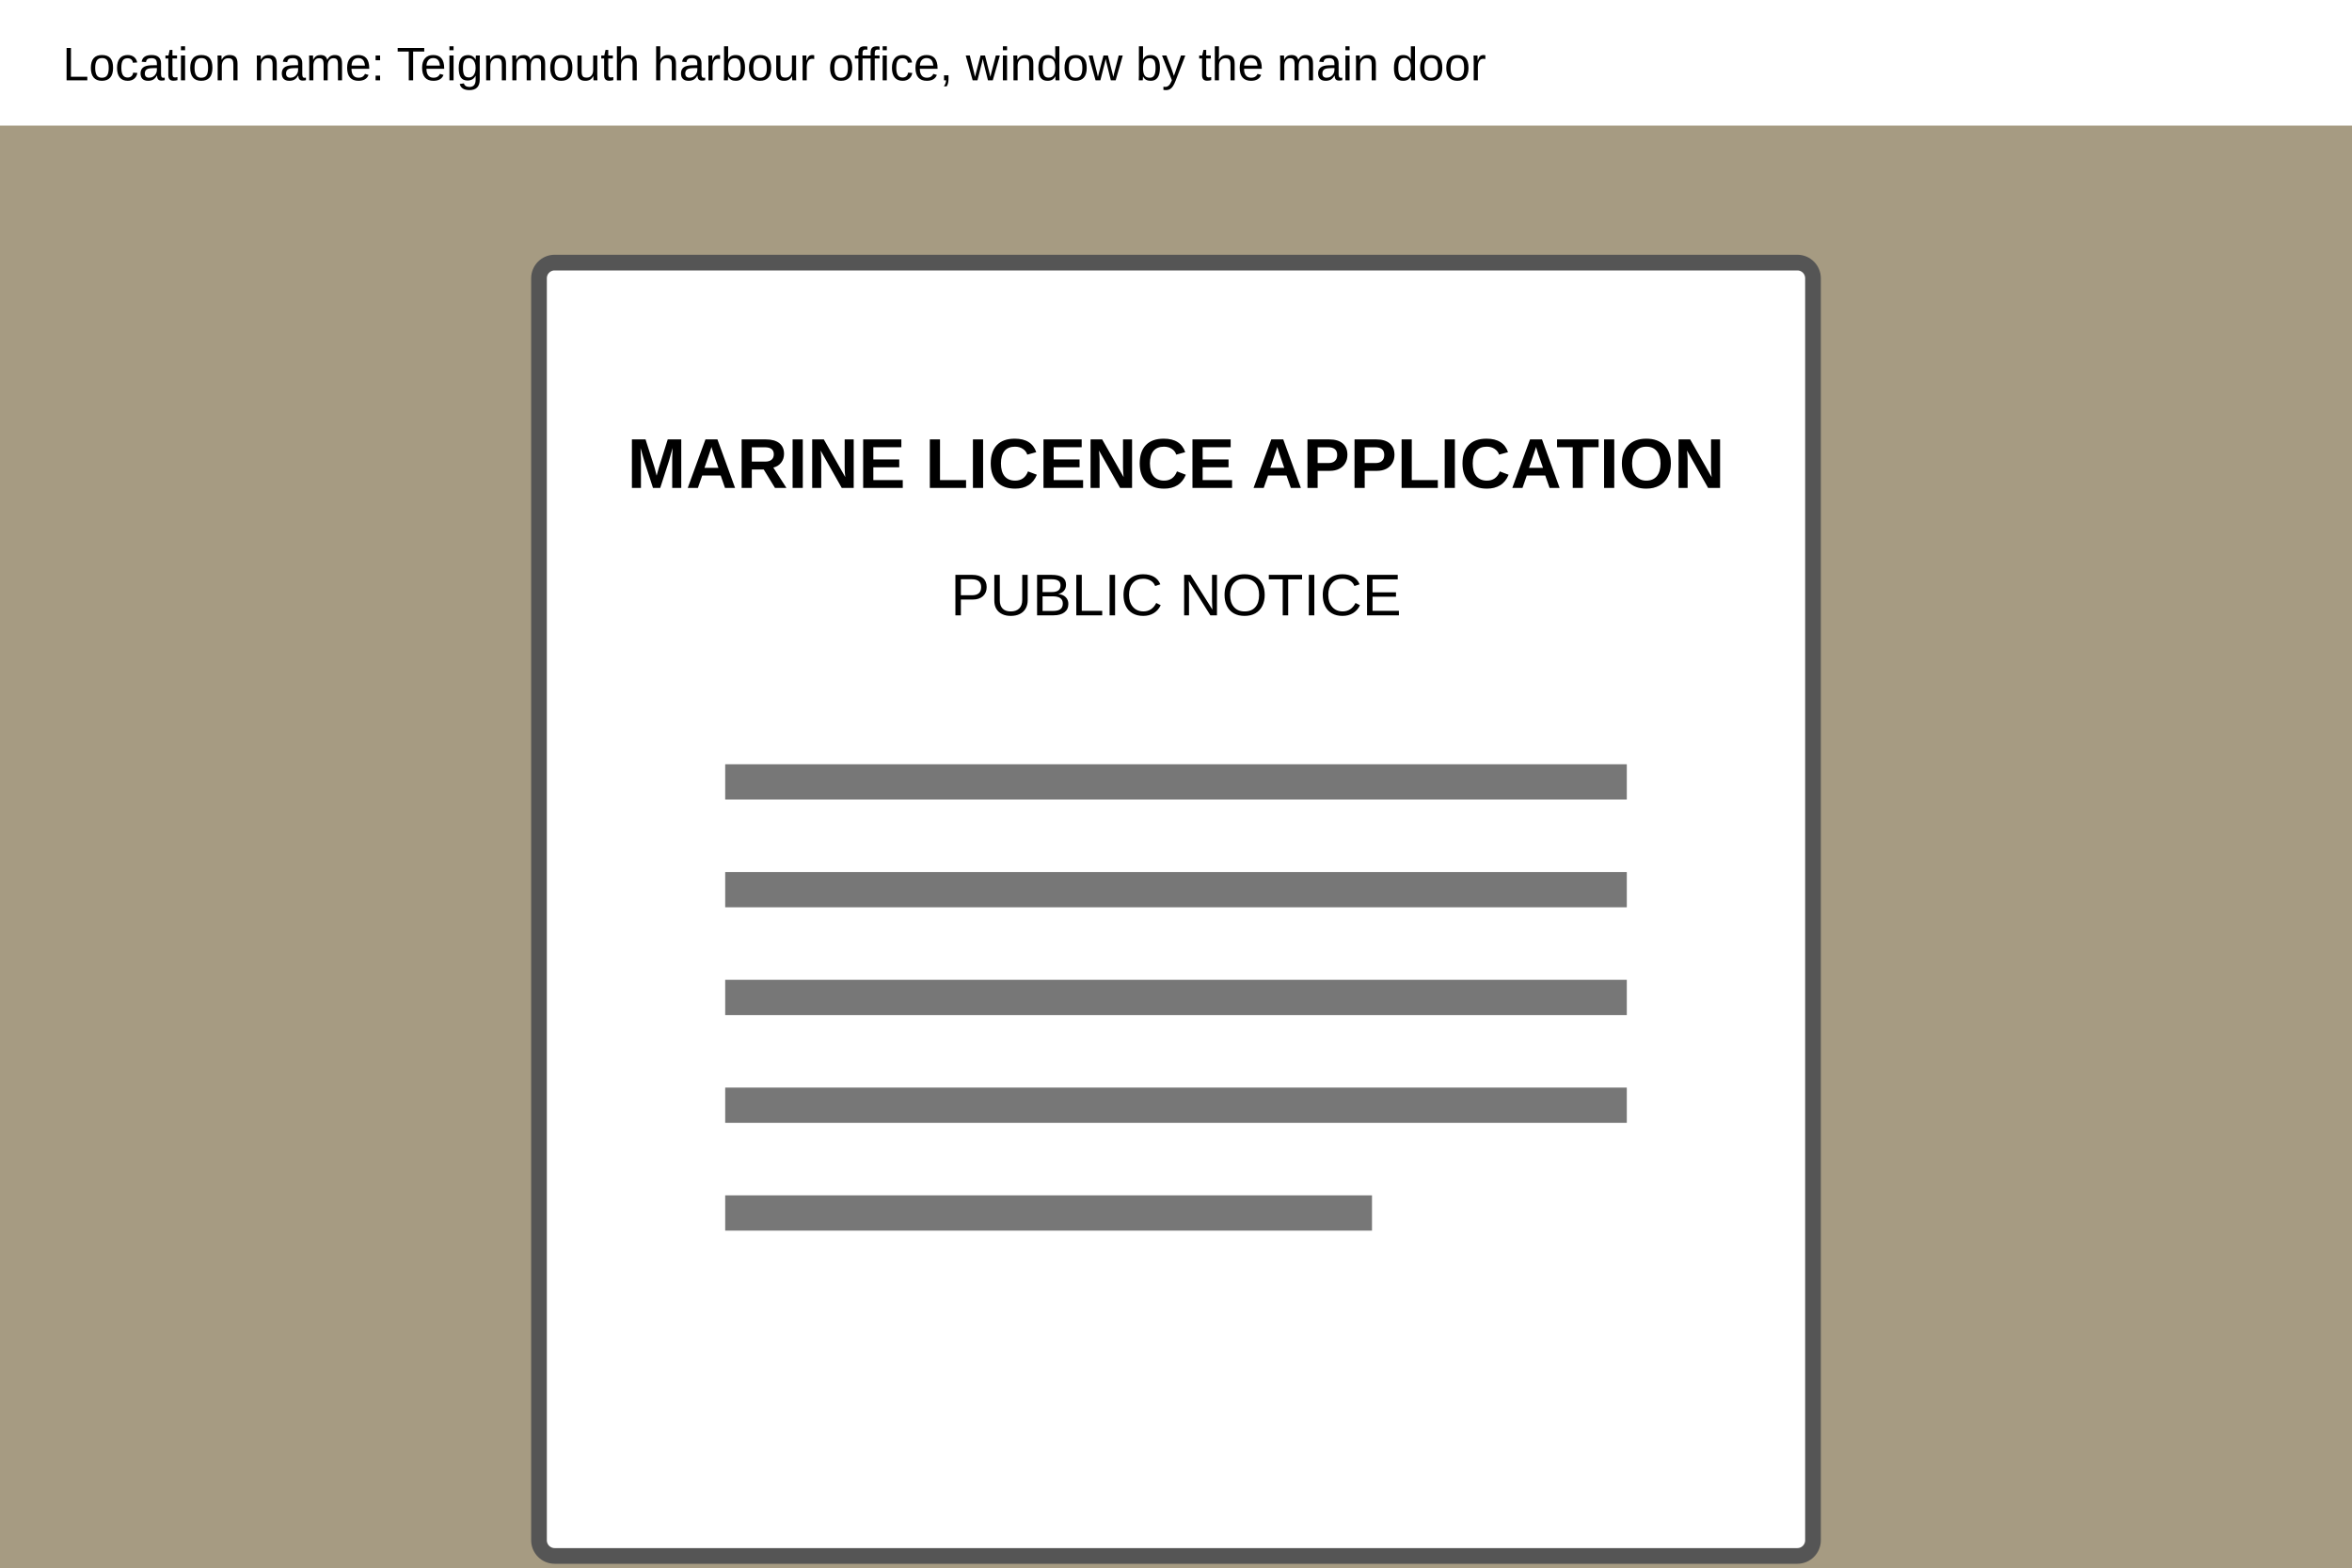
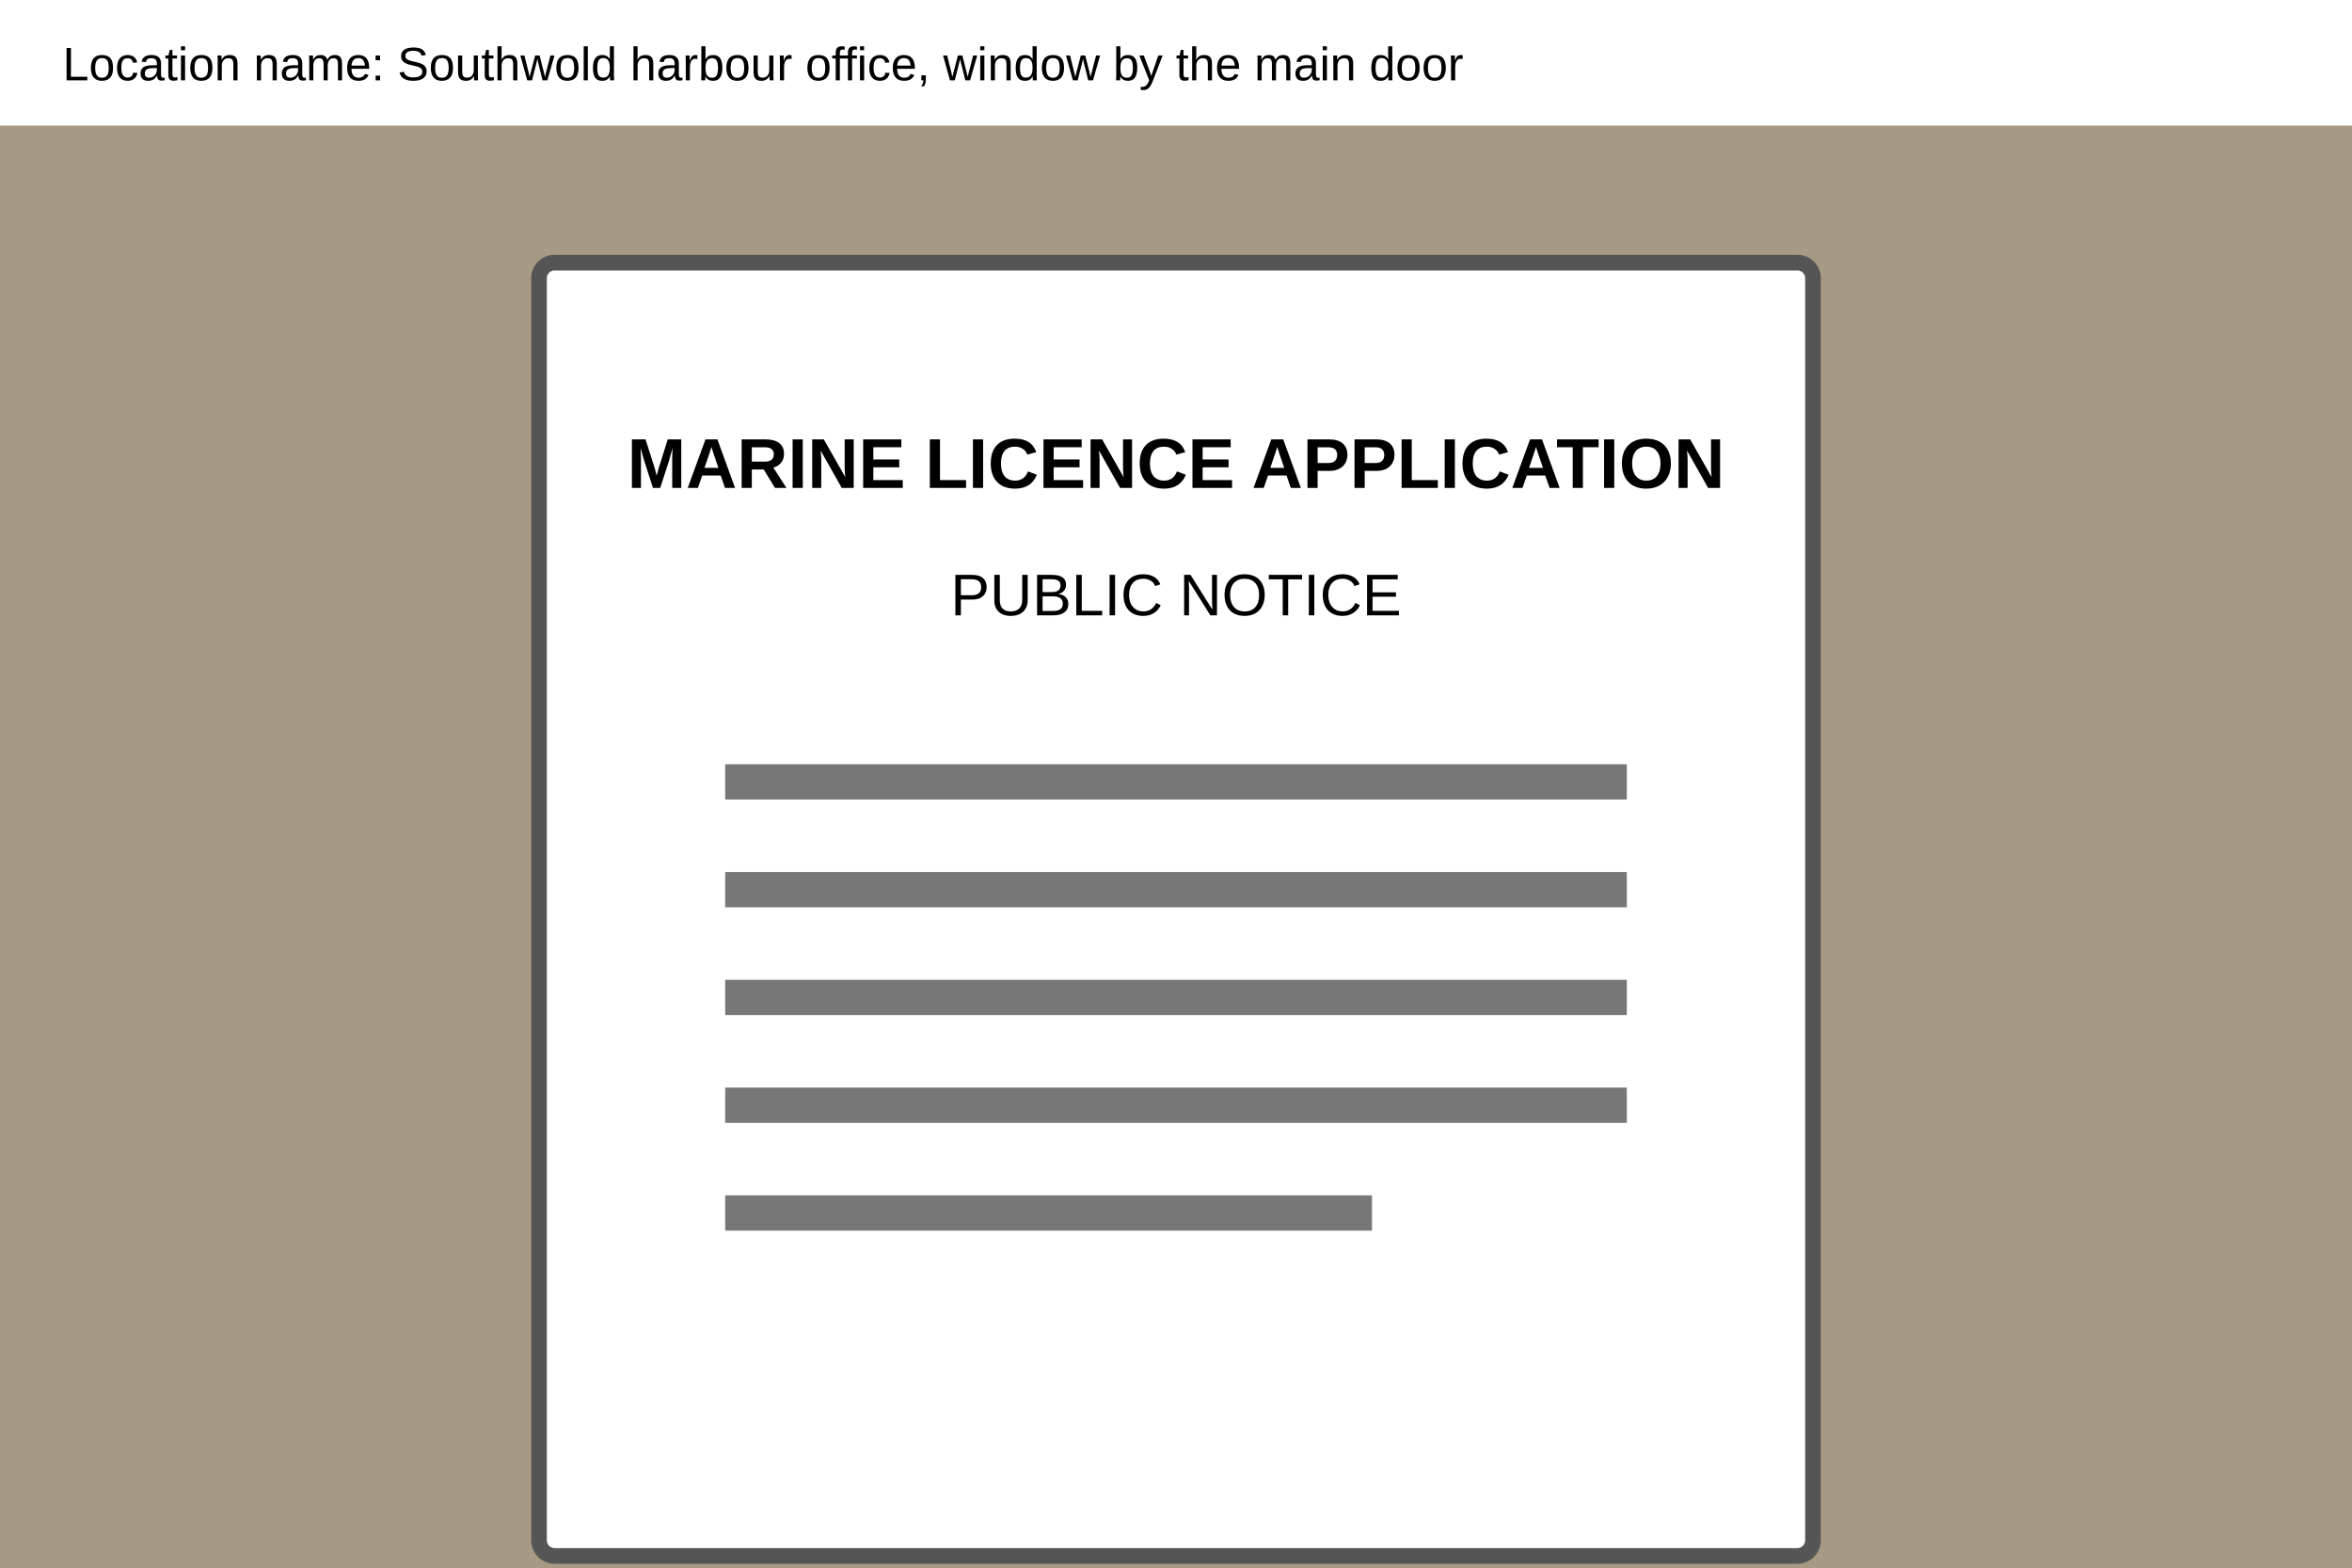
<svg xmlns="http://www.w3.org/2000/svg" width="1200" height="800" viewBox="0 0 1200 800">
  <g transform="translate(0 64)">
    <rect width="1200" height="800" fill="#a69b82" />
    <rect x="275" y="70" width="650" height="660" rx="8" fill="#fff" stroke="#555" stroke-width="8" />
    <text x="600" y="185" text-anchor="middle" font-family="Arial" font-size="36" font-weight="700">MARINE LICENCE APPLICATION</text>
    <text x="600" y="250" text-anchor="middle" font-family="Arial" font-size="30">PUBLIC NOTICE</text>
    <path d="M370 335h460M370 390h460M370 445h460M370 500h460M370 555h330" stroke="#777" stroke-width="18" />
  </g>
  <rect width="1200" height="64" fill="#fff" />
-   <text x="32" y="41" font-family="Arial" font-size="24">Location name: Teignmouth harbour office, window by the main door</text>
+   <text x="32" y="41" font-family="Arial" font-size="24">Location name: Southwold harbour office, window by the main door</text>
</svg>
